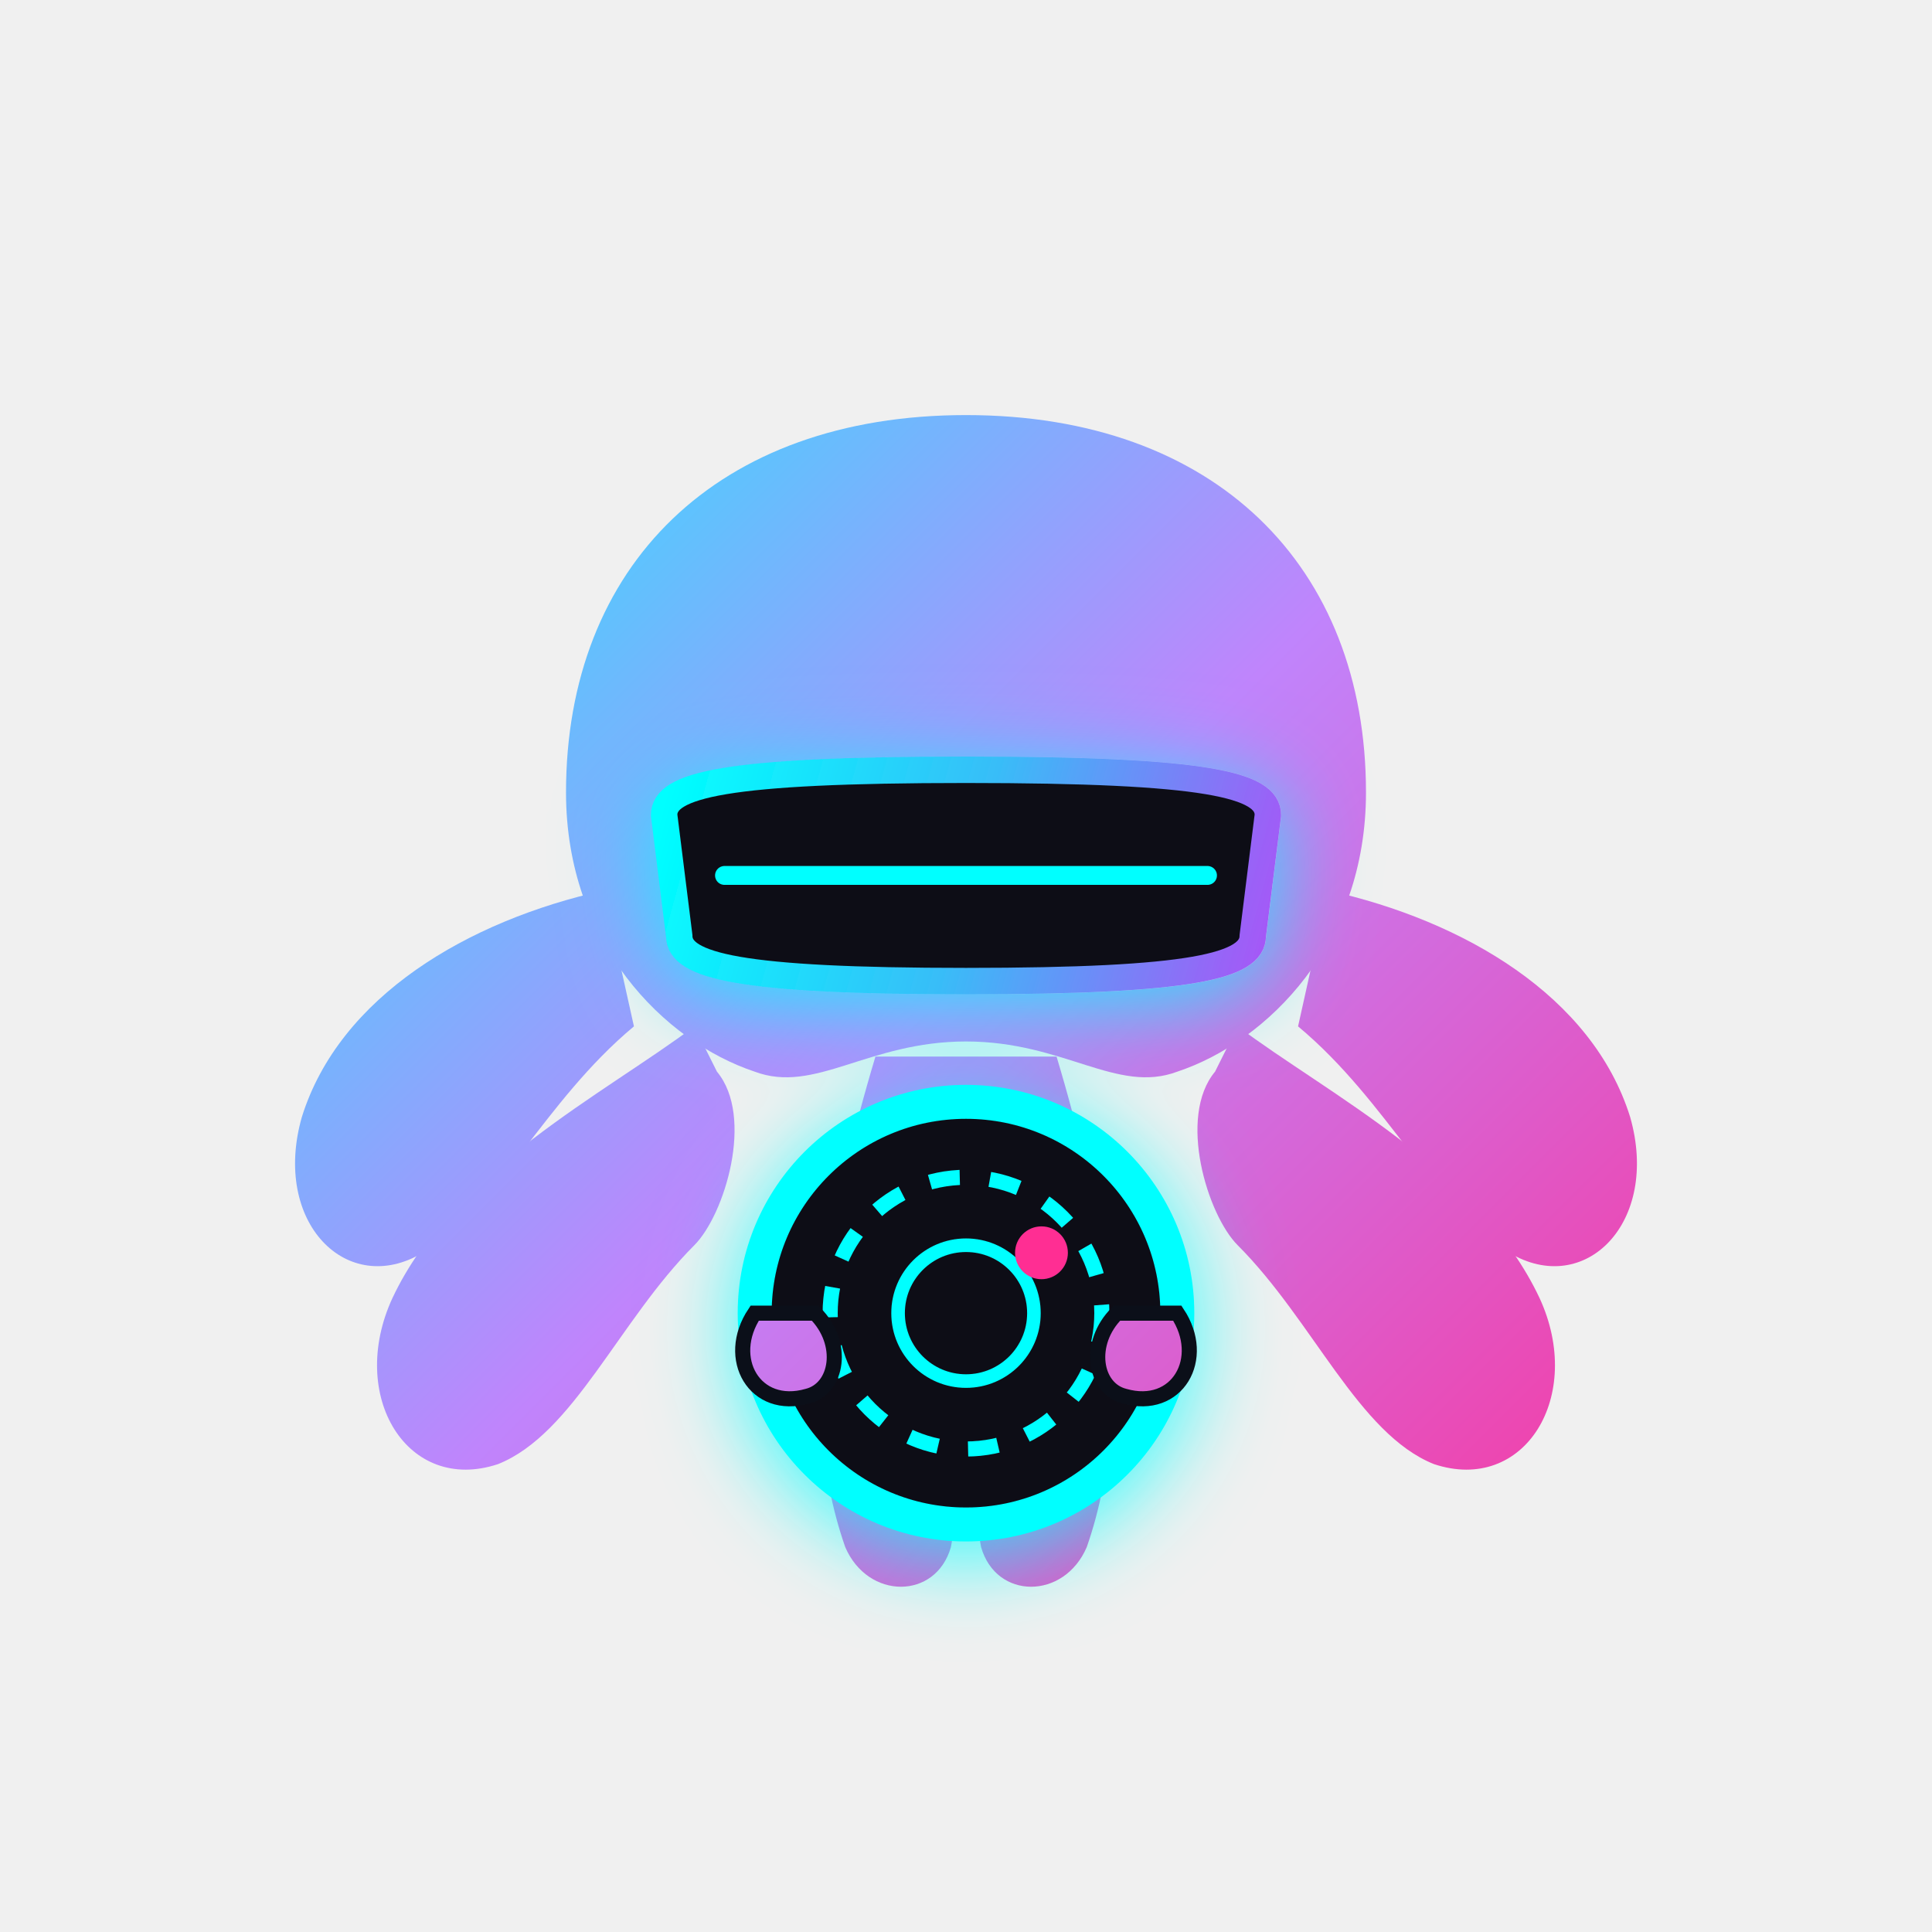
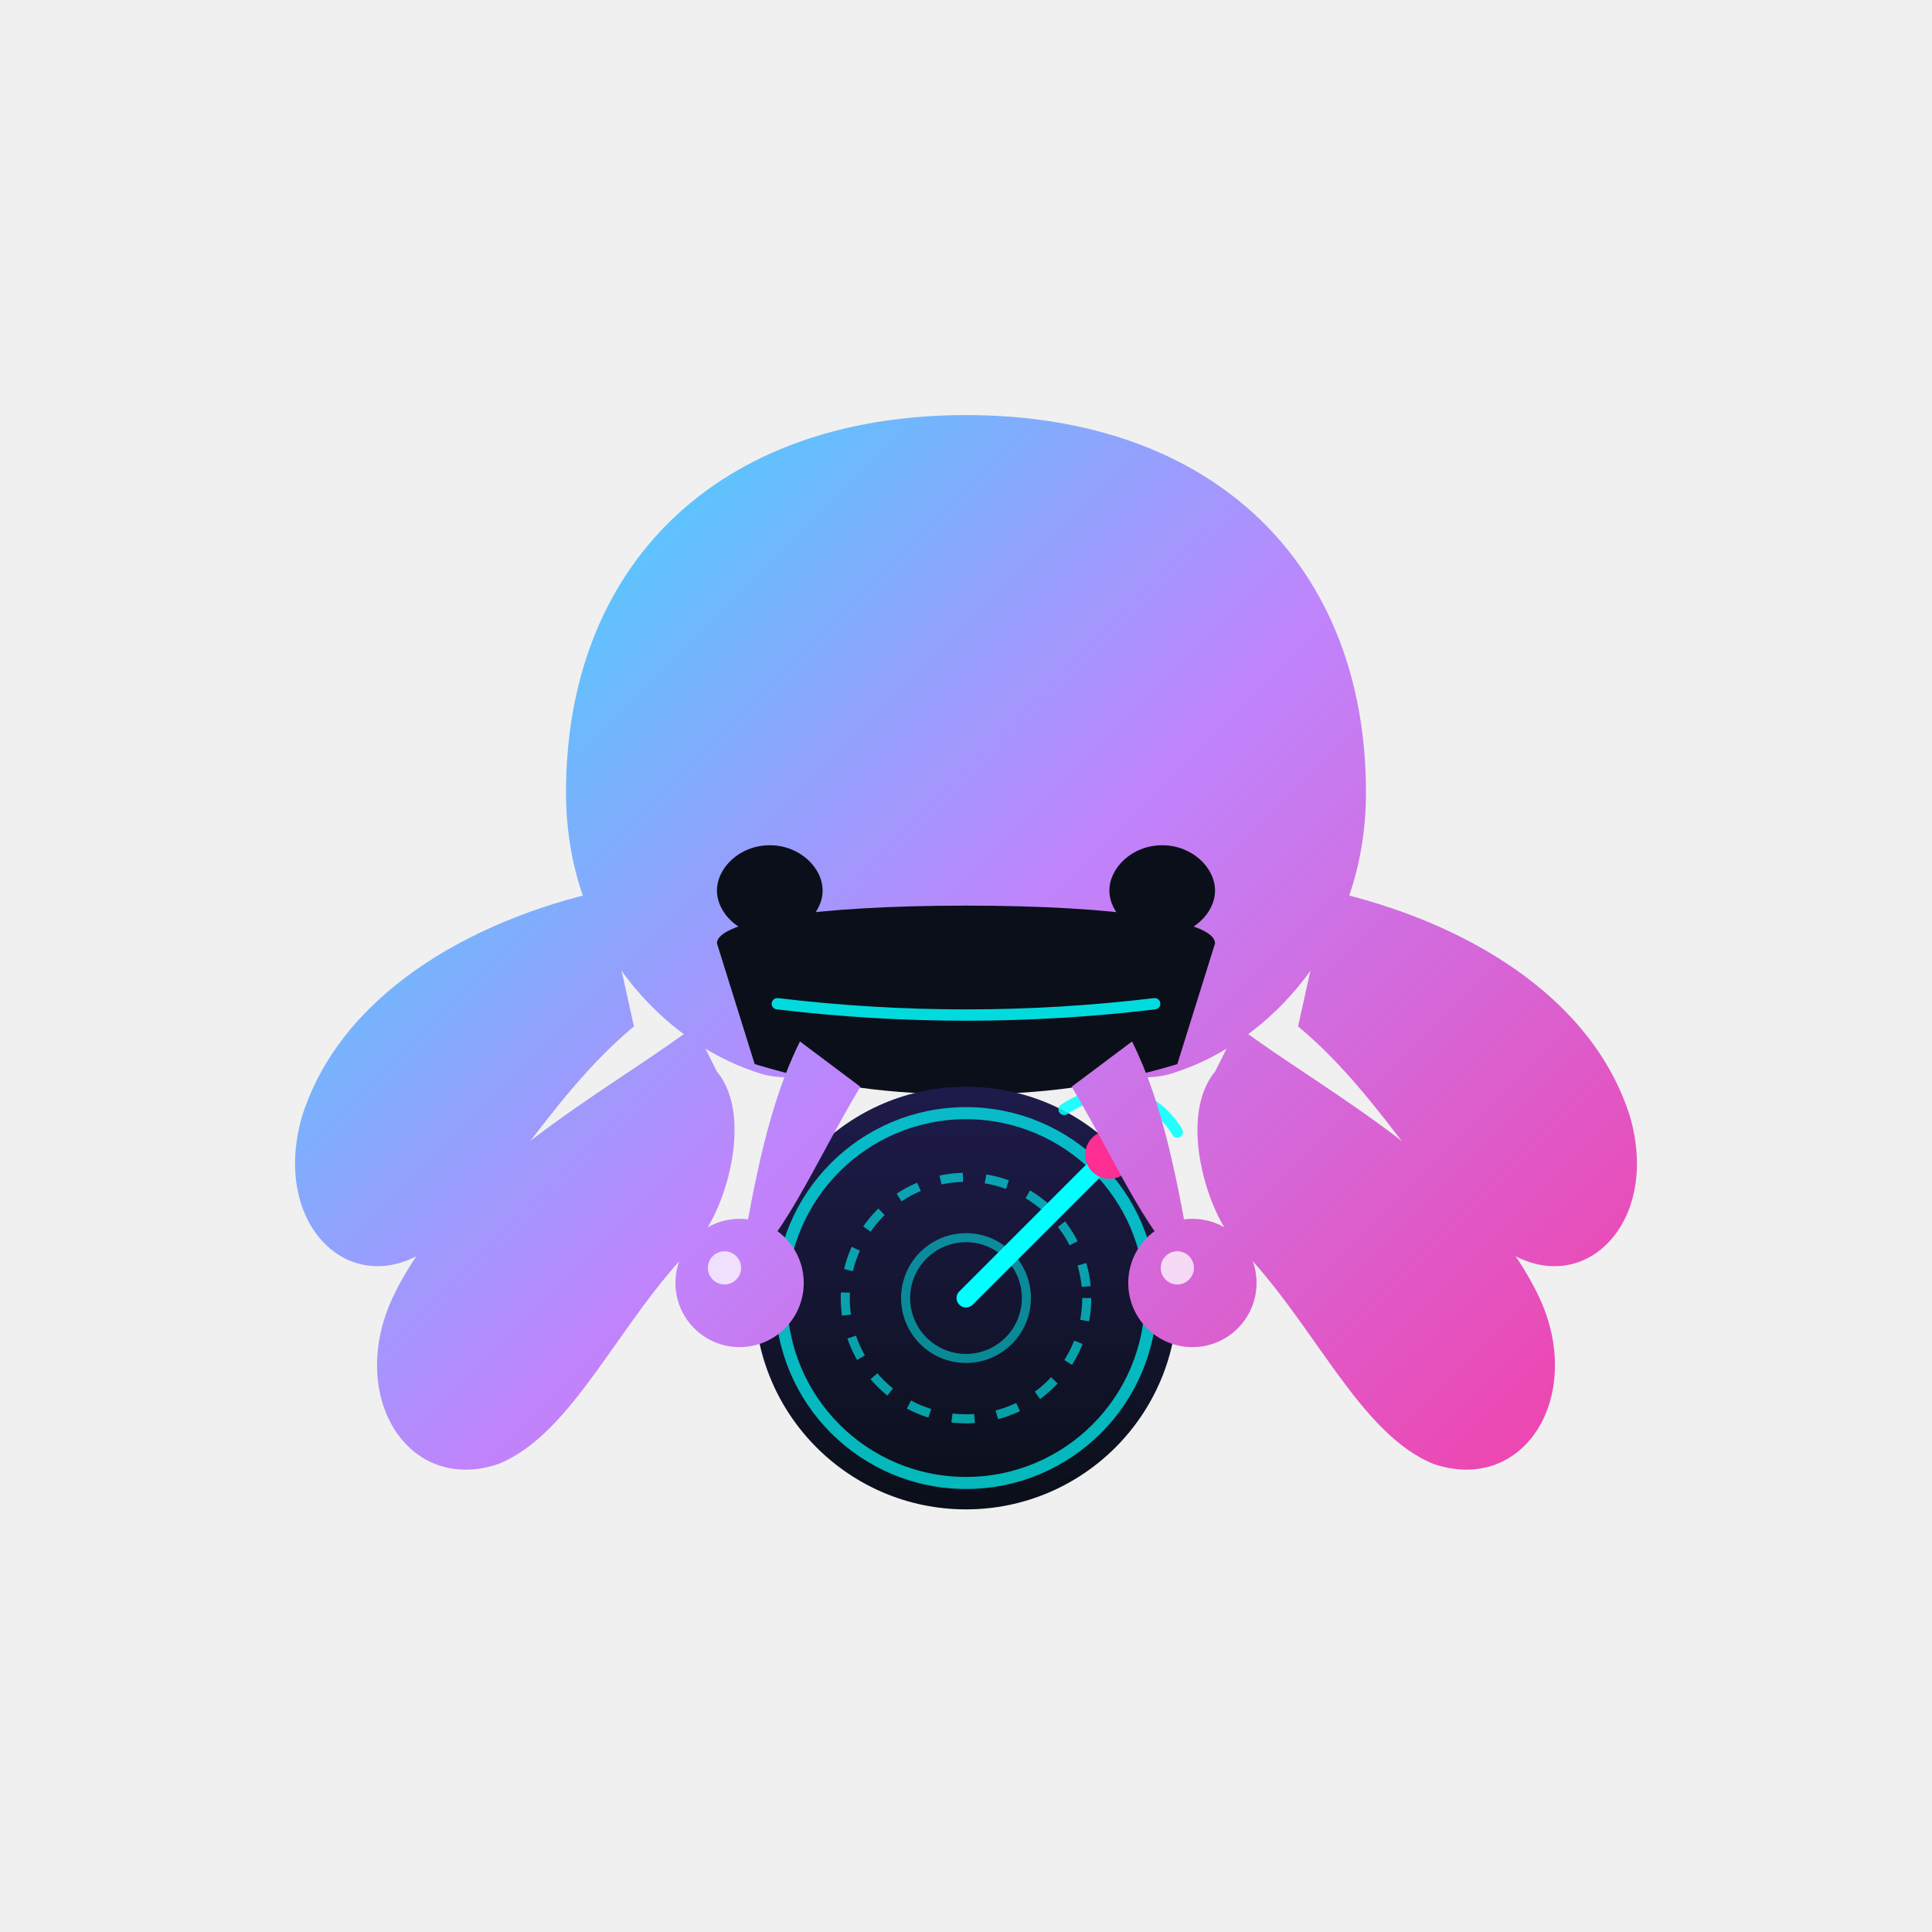
<svg xmlns="http://www.w3.org/2000/svg" width="256" height="256" viewBox="0 0 256 256" fill="none">
  <defs>
    <linearGradient id="octoGradient" x1="32" y1="32" x2="224" y2="224" gradientUnits="userSpaceOnUse">
      <stop offset="0%" stop-color="#00FFFF" />
      <stop offset="50%" stop-color="#C084FC" />
      <stop offset="100%" stop-color="#FF2E93" />
    </linearGradient>
-     <linearGradient id="visorCyan3D" x1="88" y1="106" x2="168" y2="128" gradientUnits="userSpaceOnUse">
-       <stop offset="0%" stop-color="#00FFFF" />
-       <stop offset="50%" stop-color="#38BDF8" />
-       <stop offset="100%" stop-color="#A855F7" />
+     <linearGradient id="stealthBgGrad" x1="128" y1="144" x2="128" y2="200" gradientUnits="userSpaceOnUse">
+       <stop offset="0%" stop-color="#1E1B4B" />
+       <stop offset="100%" stop-color="#0B0F19" />
    </linearGradient>
-     <filter id="visorGlow" x="-30%" y="-30%" width="160%" height="160%">
-       <feDropShadow dx="0" dy="2" stdDeviation="6" flood-color="#00FFFF" flood-opacity="0.8" />
-     </filter>
  </defs>
  <g fill="url(#octoGradient)">
    <path d="M128 55 C95 55 75 75 75 105 C75 125 88 138 100 142 C108 145 115 138 128 138 C141 138 148 145 156 142 C168 138 181 125 181 105 C181 75 161 55 128 55 Z" />
    <path d="M102 112 C98 112 95 115 95 118 C95 121 98 124 102 124 C106 124 109 121 109 118 C109 115 106 112 102 112 Z" fill="#0B0F19" />
    <path d="M154 112 C150 112 147 115 147 118 C147 121 150 124 154 124 C158 124 161 121 161 118 C161 115 158 112 154 112 Z" fill="#0B0F19" />
-     <path d="M116 140 C110 160 105 185 112 205 C115 212 124 212 126 205 C128 195 124 175 128 155 C132 175 128 195 130 205 C132 212 141 212 144 205 C151 185 146 160 140 140 Z" />
    <path d="M92 136 C80 145 60 155 52 172 C46 185 54 198 66 194 C76 190 82 175 92 165 C96 161 100 148 95 142 Z" />
    <path d="M80 118 C62 122 45 132 40 148 C36 162 46 172 56 166 C66 160 72 146 84 136 Z" />
    <path d="M164 136 C176 145 196 155 204 172 C210 185 202 198 190 194 C180 190 174 175 164 165 C160 161 156 148 161 142 Z" />
    <path d="M176 118 C194 122 211 132 216 148 C220 162 210 172 200 166 C190 160 184 146 172 136 Z" />
  </g>
-   <g filter="url(#visorGlow)">
-     <path d="M88 108 C88 104 96 102 128 102 C160 102 168 104 168 108 L166 124 C166 128 158 130 128 130 C98 130 90 128 90 124 Z" fill="#0B0F19" stroke="url(#visorCyan3D)" stroke-width="3.5" />
-     <line x1="96" y1="116" x2="160" y2="116" stroke="#00FFFF" stroke-width="2.5" stroke-linecap="round" />
-     <circle cx="128" cy="174" r="28" fill="#0B0F19" stroke="#00FFFF" stroke-width="4.5" />
-     <circle cx="128" cy="174" r="18" fill="none" stroke="#00FFFF" stroke-width="2" stroke-dasharray="4 4" />
-     <circle cx="128" cy="174" r="9" fill="none" stroke="#00FFFF" stroke-width="1.8" />
-     <circle cx="138" cy="166" r="3.5" fill="#FF2E93" />
+   <g>
+     <path d="M95 125 C95 122 108 120 128 120 C148 120 161 122 161 125 L156 141 C146 144 138 145 128 145 C118 145 110 144 100 141 Z" fill="#0B0F19" />
+     <path d="M103 133 Q128 136 153 133" stroke="#00FFFF" stroke-width="1.5" stroke-linecap="round" fill="none" opacity="0.85" />
+   </g>
+   <g>
+     <circle cx="128" cy="172" r="28" fill="url(#stealthBgGrad)" />
+     <circle cx="128" cy="172" r="24.5" fill="none" stroke="#00FFFF" stroke-width="1.6" opacity="0.7" />
+     <circle cx="128" cy="172" r="16" fill="none" stroke="#00FFFF" stroke-width="1.2" stroke-dasharray="3 3" opacity="0.6" />
+     <circle cx="128" cy="172" r="8" fill="none" stroke="#00FFFF" stroke-width="1.2" opacity="0.5" />
+     <line x1="128" y1="172" x2="147" y2="153" stroke="#00FFFF" stroke-width="2.5" stroke-linecap="round" />
+     <circle cx="147" cy="153" r="3.2" fill="#FF2E93" />
+     <path d="M141 147 C147 143 153 145 156 150" fill="none" stroke="#00FFFF" stroke-width="1.5" stroke-linecap="round" opacity="0.85" />
  </g>
  <g fill="url(#octoGradient)">
-     <path d="M100 174 C96 180 100 187 107 185 C111 184 112 178 108 174 Z" stroke="#0B0F19" stroke-width="2" />
-     <path d="M156 174 C160 180 156 187 149 185 C145 184 144 178 148 174 Z" stroke="#0B0F19" stroke-width="2" />
+     <path d="M106 138 C102 146 100 156 98 168 C103 166 108 154 114 144 Z" />
+     <path d="M150 138 C154 146 156 156 158 168 C153 166 148 154 142 144 Z" />
+   </g>
+   <g>
+     <circle cx="98" cy="170" r="8.5" fill="url(#octoGradient)" />
+     <circle cx="96" cy="168" r="2.2" fill="#FFFFFF" opacity="0.75" />
+     <circle cx="158" cy="170" r="8.5" fill="url(#octoGradient)" />
+     <circle cx="156" cy="168" r="2.2" fill="#FFFFFF" opacity="0.75" />
  </g>
</svg>
